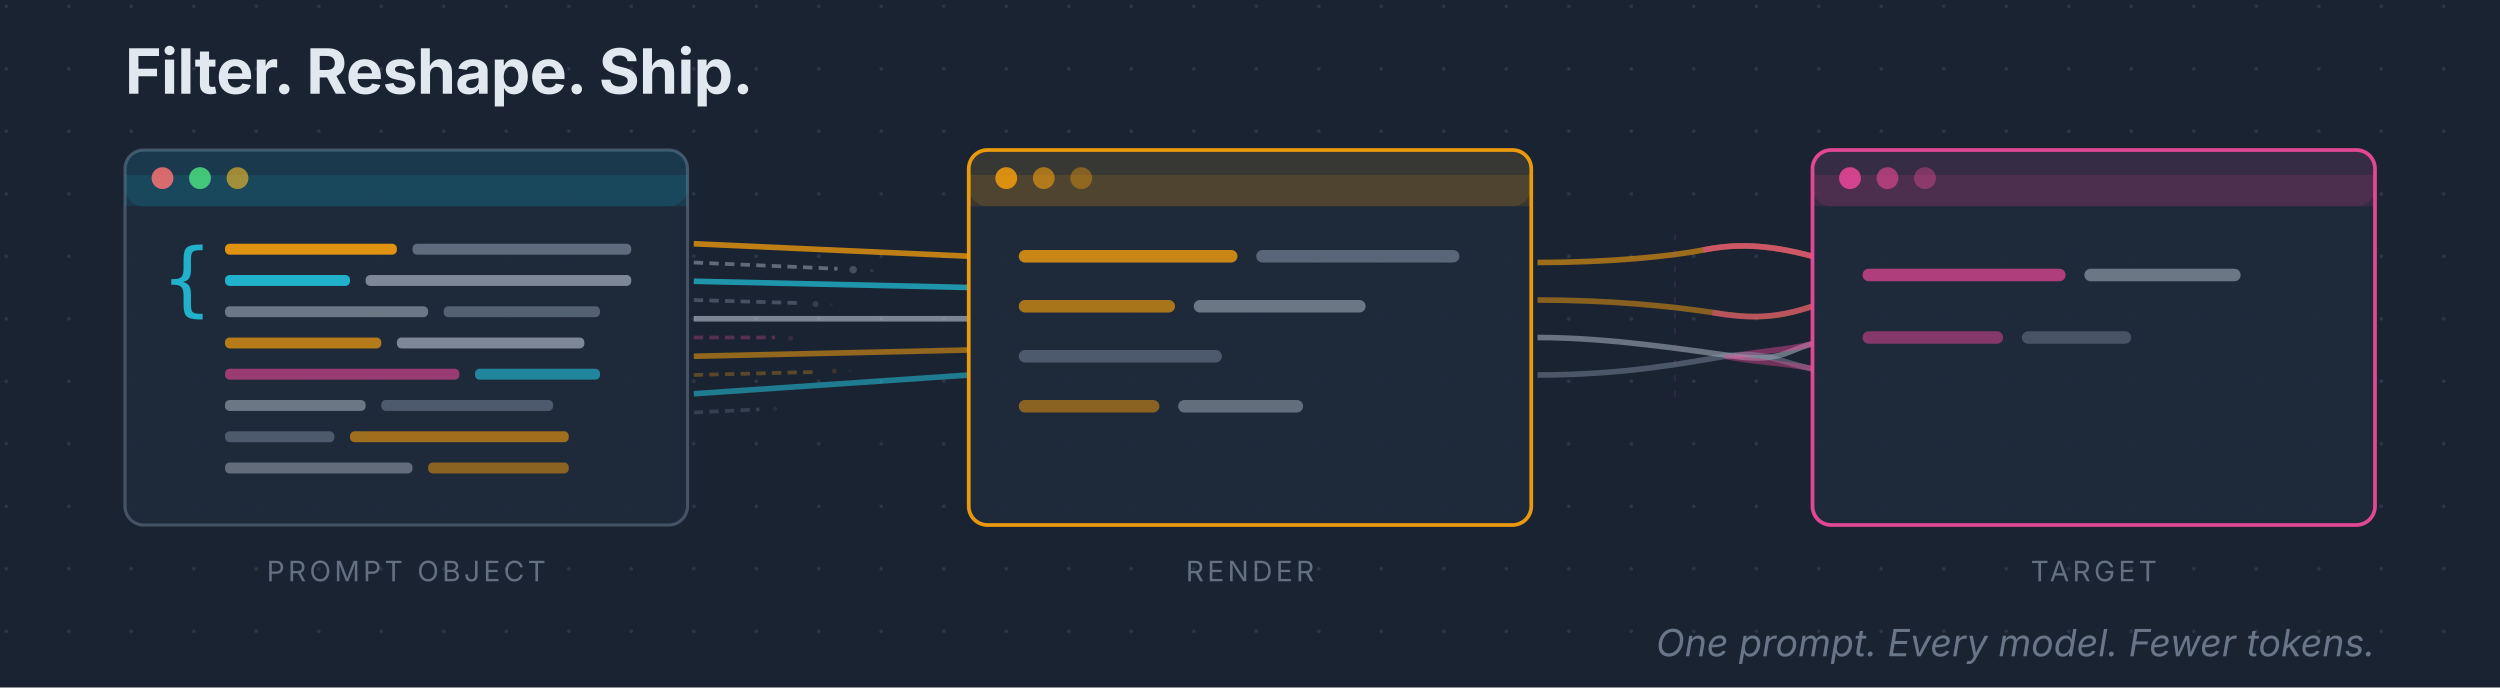
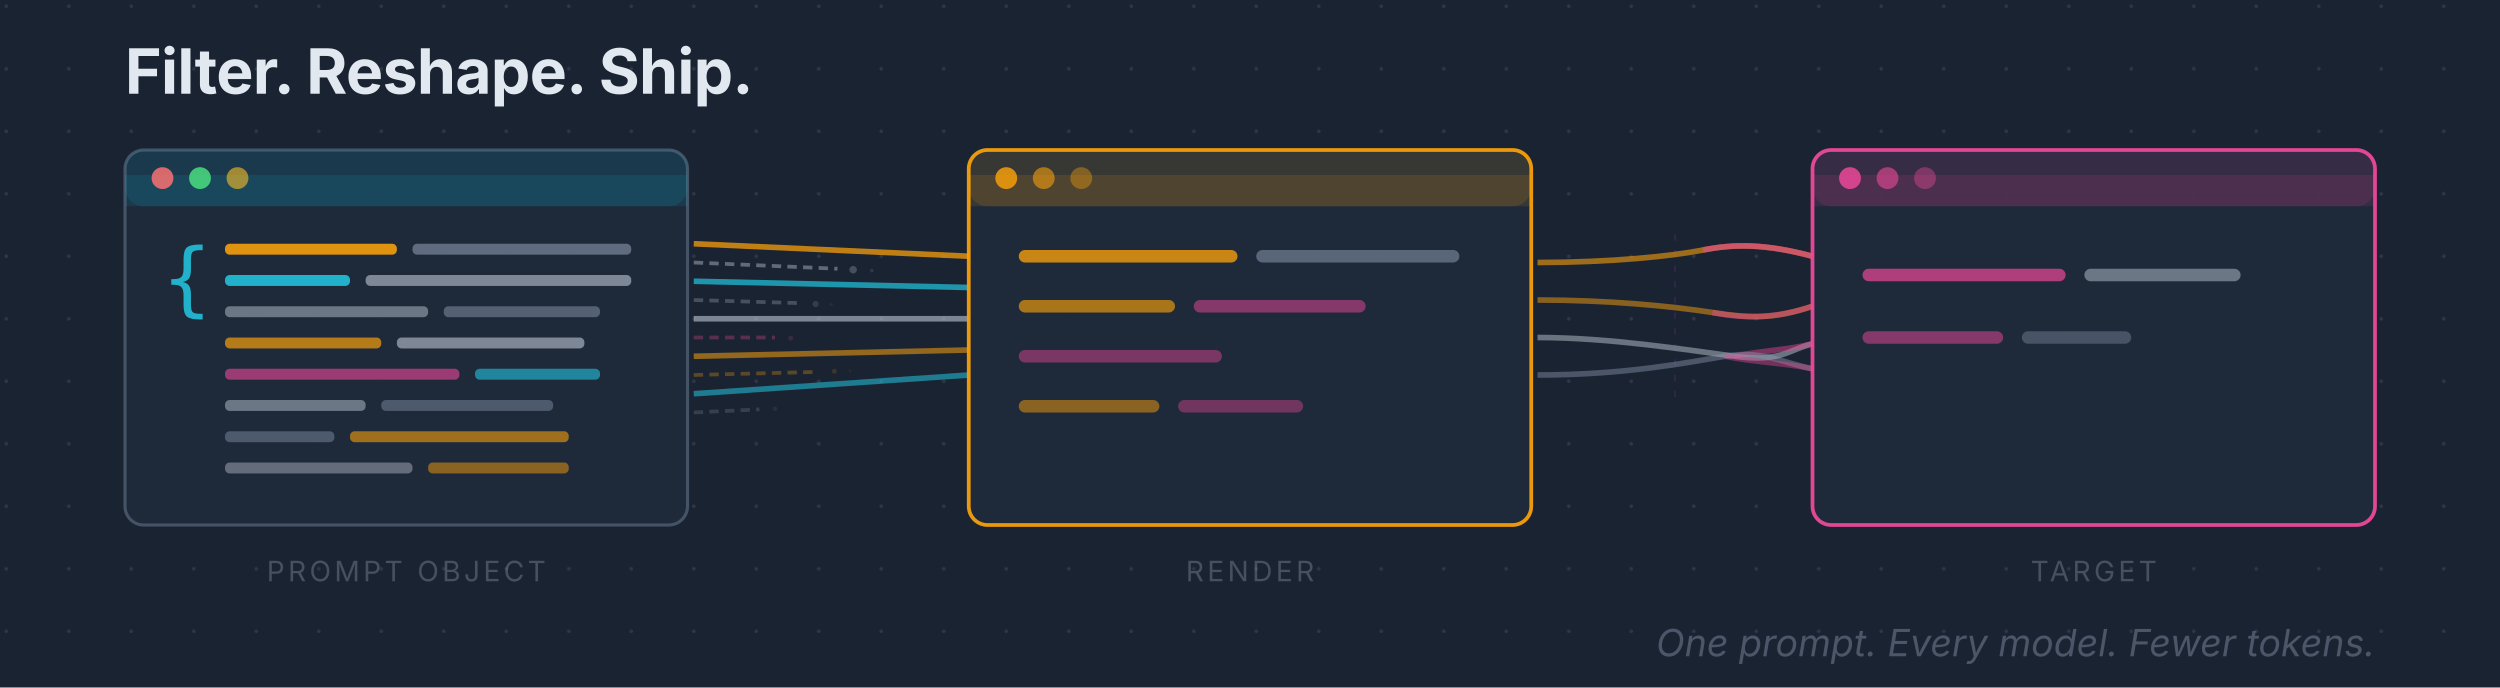
<svg xmlns="http://www.w3.org/2000/svg" viewBox="0 0 800 220" fill="none">
  <defs>
    <pattern id="dots" x="0" y="0" width="20" height="20" patternUnits="userSpaceOnUse">
      <circle cx="2" cy="2" r="0.6" fill="#94a3b8" opacity="0.15" />
    </pattern>
    <filter id="glow">
      <feGaussianBlur stdDeviation="2" result="blur" />
      <feMerge>
        <feMergeNode in="blur" />
        <feMergeNode in="SourceGraphic" />
      </feMerge>
    </filter>
  </defs>
  <rect width="800" height="220" fill="#1a2332" />
  <rect width="800" height="220" fill="url(#dots)" />
  <g transform="translate(40, 48)">
    <rect width="180" height="120" rx="6" fill="#1e293b" stroke="#475569" stroke-width="1" opacity="0.95" />
    <rect width="180" height="18" rx="6" fill="#06b6d4" opacity="0.12" />
    <rect y="8" width="180" height="10" fill="#06b6d4" opacity="0.12" />
    <circle cx="12" cy="9" r="3.5" fill="#f87171" opacity="0.85" />
    <circle cx="24" cy="9" r="3.5" fill="#4ade80" opacity="0.85" />
    <circle cx="36" cy="9" r="3.5" fill="#fbbf24" opacity="0.6" />
    <text x="12" y="50" fill="#22d3ee" font-family="'SF Mono','Fira Code',monospace" font-size="26" opacity="0.8">{</text>
    <rect x="32" y="30" width="55" height="3.5" rx="1.5" fill="#f59e0b" opacity="0.9" />
    <rect x="92" y="30" width="70" height="3.5" rx="1.5" fill="#94a3b8" opacity="0.55" />
    <rect x="32" y="40" width="40" height="3.5" rx="1.5" fill="#22d3ee" opacity="0.8" />
    <rect x="77" y="40" width="85" height="3.5" rx="1.5" fill="#cbd5e1" opacity="0.55" />
    <rect x="32" y="50" width="65" height="3.5" rx="1.5" fill="#cbd5e1" opacity="0.45" />
    <rect x="102" y="50" width="50" height="3.5" rx="1.5" fill="#94a3b8" opacity="0.45" />
    <rect x="32" y="60" width="50" height="3.5" rx="1.5" fill="#f59e0b" opacity="0.7" />
    <rect x="87" y="60" width="60" height="3.5" rx="1.5" fill="#cbd5e1" opacity="0.55" />
    <rect x="32" y="70" width="75" height="3.5" rx="1.5" fill="#ec4899" opacity="0.6" />
    <rect x="112" y="70" width="40" height="3.5" rx="1.5" fill="#22d3ee" opacity="0.55" />
    <rect x="32" y="80" width="45" height="3.5" rx="1.5" fill="#cbd5e1" opacity="0.45" />
    <rect x="82" y="80" width="55" height="3.5" rx="1.5" fill="#94a3b8" opacity="0.4" />
    <rect x="32" y="90" width="35" height="3.5" rx="1.5" fill="#94a3b8" opacity="0.4" />
    <rect x="72" y="90" width="70" height="3.5" rx="1.5" fill="#f59e0b" opacity="0.6" />
    <rect x="32" y="100" width="60" height="3.5" rx="1.5" fill="#e2e8f0" opacity="0.35" />
    <rect x="97" y="100" width="45" height="3.5" rx="1.5" fill="#f59e0b" opacity="0.5" />
  </g>
-   <text x="130" y="186" fill="#94a3b8" font-family="system-ui,-apple-system,'Segoe UI',sans-serif" font-size="9" text-anchor="middle" letter-spacing="0.12em" opacity="0.6">PROMPT OBJECT</text>
+   <text x="130" y="186" fill="#94a3b8" font-family="system-ui,-apple-system,'Segoe UI',sans-serif" font-size="9" text-anchor="middle" letter-spacing="0.12em" opacity="0.35">PROMPT OBJECT</text>
  <g>
    <line x1="222" y1="78" x2="310" y2="82" stroke="#f59e0b" stroke-width="1.8" opacity="0.75" />
    <line x1="222" y1="90" x2="310" y2="92" stroke="#22d3ee" stroke-width="1.8" opacity="0.65" />
    <line x1="222" y1="102" x2="310" y2="102" stroke="#cbd5e1" stroke-width="1.8" opacity="0.55" />
    <line x1="222" y1="114" x2="310" y2="112" stroke="#f59e0b" stroke-width="1.8" opacity="0.55" />
    <line x1="222" y1="126" x2="310" y2="120" stroke="#22d3ee" stroke-width="1.8" opacity="0.5" />
    <line x1="222" y1="84" x2="268" y2="86" stroke="#cbd5e1" stroke-width="1.2" opacity="0.4" stroke-dasharray="3,2" />
    <circle cx="273" cy="86.3" r="1.2" fill="#cbd5e1" opacity="0.25" />
    <circle cx="279" cy="86.6" r="0.6" fill="#cbd5e1" opacity="0.12" />
    <line x1="222" y1="96" x2="256" y2="97" stroke="#94a3b8" stroke-width="1.2" opacity="0.35" stroke-dasharray="3,2" />
    <circle cx="261" cy="97.3" r="1" fill="#94a3b8" opacity="0.2" />
    <circle cx="266" cy="97.5" r="0.5" fill="#94a3b8" opacity="0.08" />
    <line x1="222" y1="108" x2="248" y2="108" stroke="#ec4899" stroke-width="1.2" opacity="0.3" stroke-dasharray="3,2" />
    <circle cx="253" cy="108.2" r="0.8" fill="#ec4899" opacity="0.15" />
    <line x1="222" y1="120" x2="262" y2="119" stroke="#f59e0b" stroke-width="1.2" opacity="0.3" stroke-dasharray="3,2" />
    <circle cx="267" cy="118.8" r="0.8" fill="#f59e0b" opacity="0.15" />
    <circle cx="272" cy="118.7" r="0.4" fill="#f59e0b" opacity="0.08" />
    <line x1="222" y1="132" x2="243" y2="131" stroke="#94a3b8" stroke-width="1.2" opacity="0.22" stroke-dasharray="3,2" />
    <circle cx="248" cy="130.8" r="0.7" fill="#94a3b8" opacity="0.1" />
  </g>
  <g transform="translate(310, 48)">
    <rect width="180" height="120" rx="6" fill="#1e293b" stroke="#f59e0b" stroke-width="1.2" opacity="0.95" />
    <rect width="180" height="18" rx="6" fill="#f59e0b" opacity="0.12" />
    <rect y="8" width="180" height="10" fill="#f59e0b" opacity="0.12" />
    <circle cx="12" cy="9" r="3.5" fill="#f59e0b" opacity="0.85" />
    <circle cx="24" cy="9" r="3.5" fill="#f59e0b" opacity="0.6" />
    <circle cx="36" cy="9" r="3.5" fill="#f59e0b" opacity="0.4" />
    <rect x="16" y="32" width="70" height="4" rx="2" fill="#f59e0b" opacity="0.8" />
    <rect x="92" y="32" width="65" height="4" rx="2" fill="#94a3b8" opacity="0.5" />
    <rect x="16" y="48" width="50" height="4" rx="2" fill="#f59e0b" opacity="0.65" />
-     <rect x="72" y="48" width="55" height="4" rx="2" fill="#cbd5e1" opacity="0.45" />
-     <rect x="16" y="64" width="65" height="4" rx="2" fill="#94a3b8" opacity="0.4" />
+     <rect x="72" y="48" width="55" height="4" rx="2" fill="#ec4899" opacity="0.5" />
+     <rect x="16" y="64" width="65" height="4" rx="2" fill="#ec4899" opacity="0.45" />
    <rect x="16" y="80" width="45" height="4" rx="2" fill="#f59e0b" opacity="0.5" />
-     <rect x="67" y="80" width="40" height="4" rx="2" fill="#cbd5e1" opacity="0.4" />
+     <rect x="67" y="80" width="40" height="4" rx="2" fill="#ec4899" opacity="0.4" />
  </g>
-   <text x="400" y="186" fill="#94a3b8" font-family="system-ui,-apple-system,'Segoe UI',sans-serif" font-size="9" text-anchor="middle" letter-spacing="0.12em" opacity="0.6">RENDER</text>
+   <text x="400" y="186" fill="#94a3b8" font-family="system-ui,-apple-system,'Segoe UI',sans-serif" font-size="9" text-anchor="middle" letter-spacing="0.12em" opacity="0.35">RENDER</text>
  <g>
    <path d="M 492 84 C 515 84, 535 82, 545 80 S 565 78, 580 82" stroke="#f59e0b" stroke-width="1.8" opacity="0.6" fill="none" />
    <path d="M 545 80 C 555 78, 565 78, 580 82" stroke="#ec4899" stroke-width="1.8" opacity="0.6" fill="none" />
    <path d="M 492 96 C 515 96, 535 98, 548 100 S 568 102, 580 98" stroke="#f59e0b" stroke-width="1.8" opacity="0.5" fill="none" />
    <path d="M 548 100 C 558 102, 568 102, 580 98" stroke="#ec4899" stroke-width="1.8" opacity="0.5" fill="none" />
    <path d="M 492 108 C 515 108, 540 112, 555 114 S 572 112, 580 110" stroke="#cbd5e1" stroke-width="1.8" opacity="0.45" fill="none" />
    <path d="M 555 114 C 565 112, 572 112, 580 110" stroke="#ec4899" stroke-width="1.8" opacity="0.45" fill="none" />
    <path d="M 492 120 C 520 120, 540 116, 552 114 S 570 116, 580 118" stroke="#94a3b8" stroke-width="1.8" opacity="0.4" fill="none" />
    <path d="M 552 114 C 562 116, 570 116, 580 118" stroke="#ec4899" stroke-width="1.8" opacity="0.4" fill="none" />
    <line x1="536" y1="75" x2="536" y2="130" stroke="#d946ef" stroke-width="0.5" opacity="0.15" stroke-dasharray="2,3" />
  </g>
  <g transform="translate(580, 48)">
    <rect width="180" height="120" rx="6" fill="#1e293b" stroke="#ec4899" stroke-width="1.2" opacity="0.95" />
    <rect width="180" height="18" rx="6" fill="#ec4899" opacity="0.12" />
    <rect y="8" width="180" height="10" fill="#ec4899" opacity="0.12" />
    <circle cx="12" cy="9" r="3.5" fill="#ec4899" opacity="0.85" />
    <circle cx="24" cy="9" r="3.5" fill="#ec4899" opacity="0.6" />
    <circle cx="36" cy="9" r="3.5" fill="#ec4899" opacity="0.4" />
    <rect x="16" y="38" width="65" height="4" rx="2" fill="#ec4899" opacity="0.7" />
    <rect x="87" y="38" width="50" height="4" rx="2" fill="#cbd5e1" opacity="0.45" />
    <rect x="16" y="58" width="45" height="4" rx="2" fill="#ec4899" opacity="0.5" />
    <rect x="67" y="58" width="35" height="4" rx="2" fill="#94a3b8" opacity="0.35" />
  </g>
-   <text x="670" y="186" fill="#94a3b8" font-family="system-ui,-apple-system,'Segoe UI',sans-serif" font-size="9" text-anchor="middle" letter-spacing="0.12em" opacity="0.6">TARGET</text>
+   <text x="670" y="186" fill="#94a3b8" font-family="system-ui,-apple-system,'Segoe UI',sans-serif" font-size="9" text-anchor="middle" letter-spacing="0.12em" opacity="0.35">TARGET</text>
  <text x="40" y="30" fill="#e2e8f0" font-family="system-ui,-apple-system,'Segoe UI',sans-serif" font-size="20" font-weight="700" letter-spacing="-0.01em">Filter. Reshape. Ship.</text>
-   <text x="760" y="210" fill="#94a3b8" font-family="system-ui,-apple-system,'Segoe UI',sans-serif" font-size="12" font-style="italic" text-anchor="end" opacity="0.65">One prompt. Every model. Fewer tokens.</text>
+   <text x="760" y="210" fill="#94a3b8" font-family="system-ui,-apple-system,'Segoe UI',sans-serif" font-size="12" font-style="italic" text-anchor="end" opacity="0.4">One prompt. Every model. Fewer tokens.</text>
</svg>
